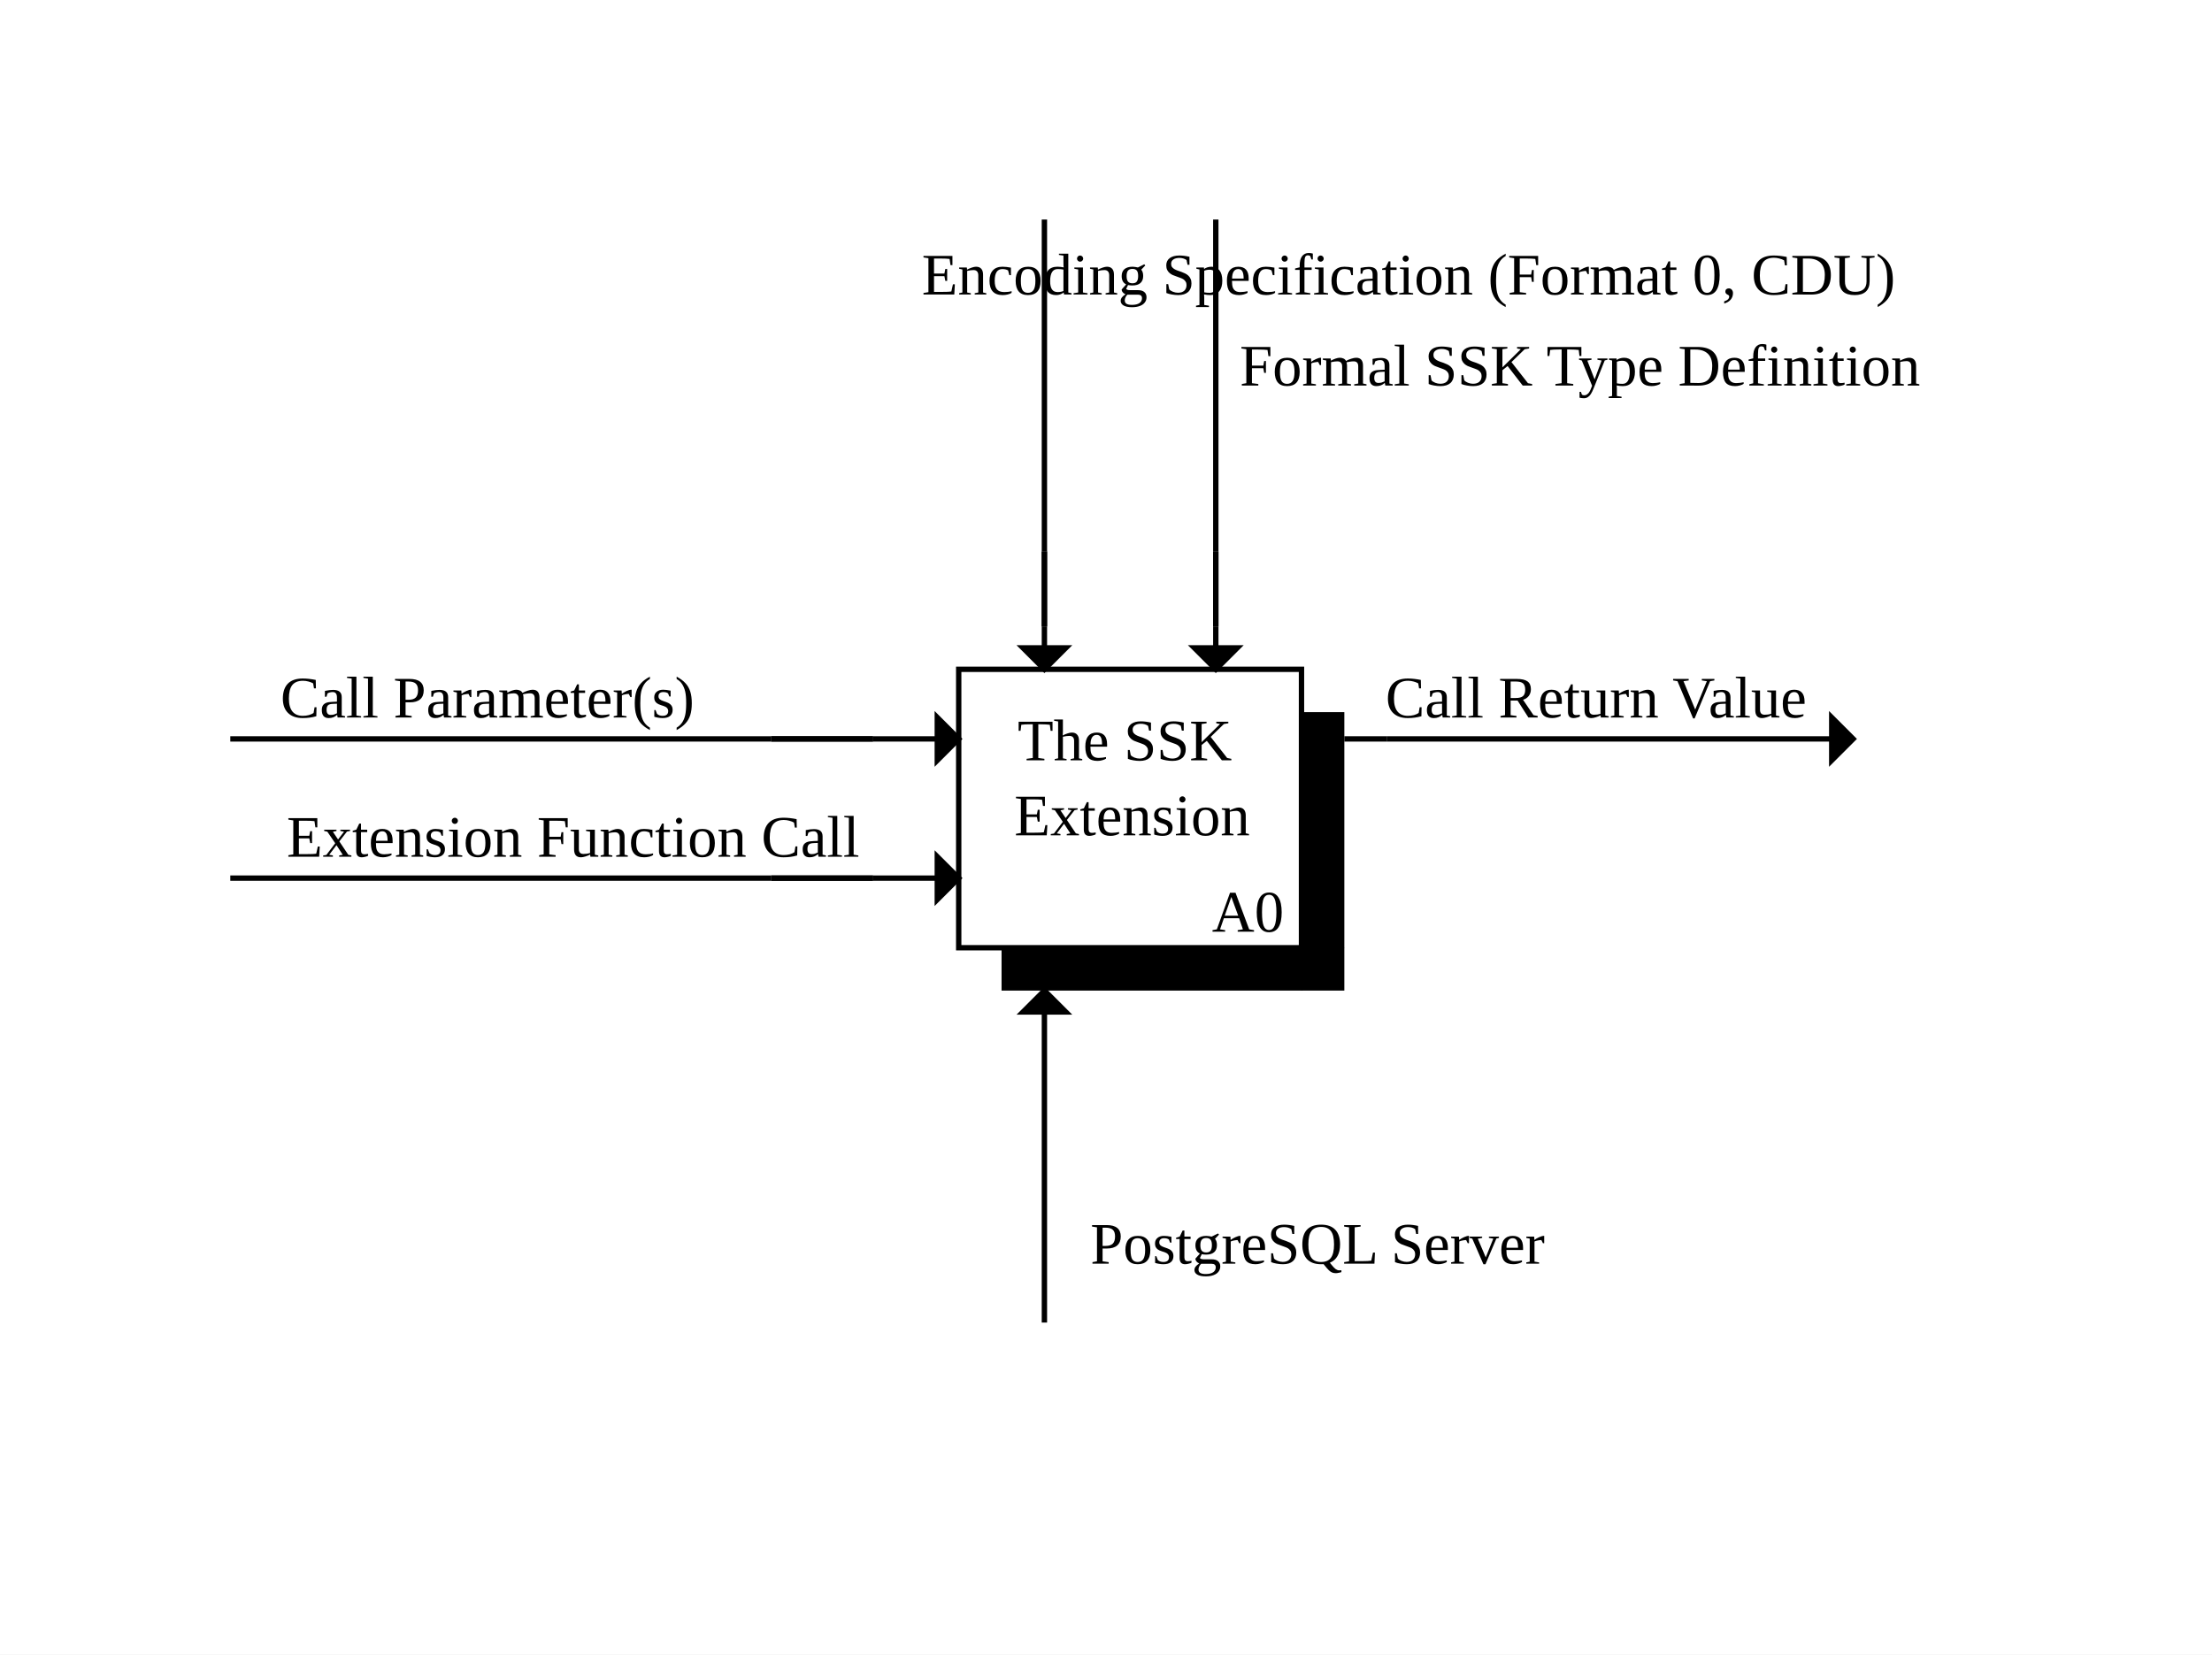
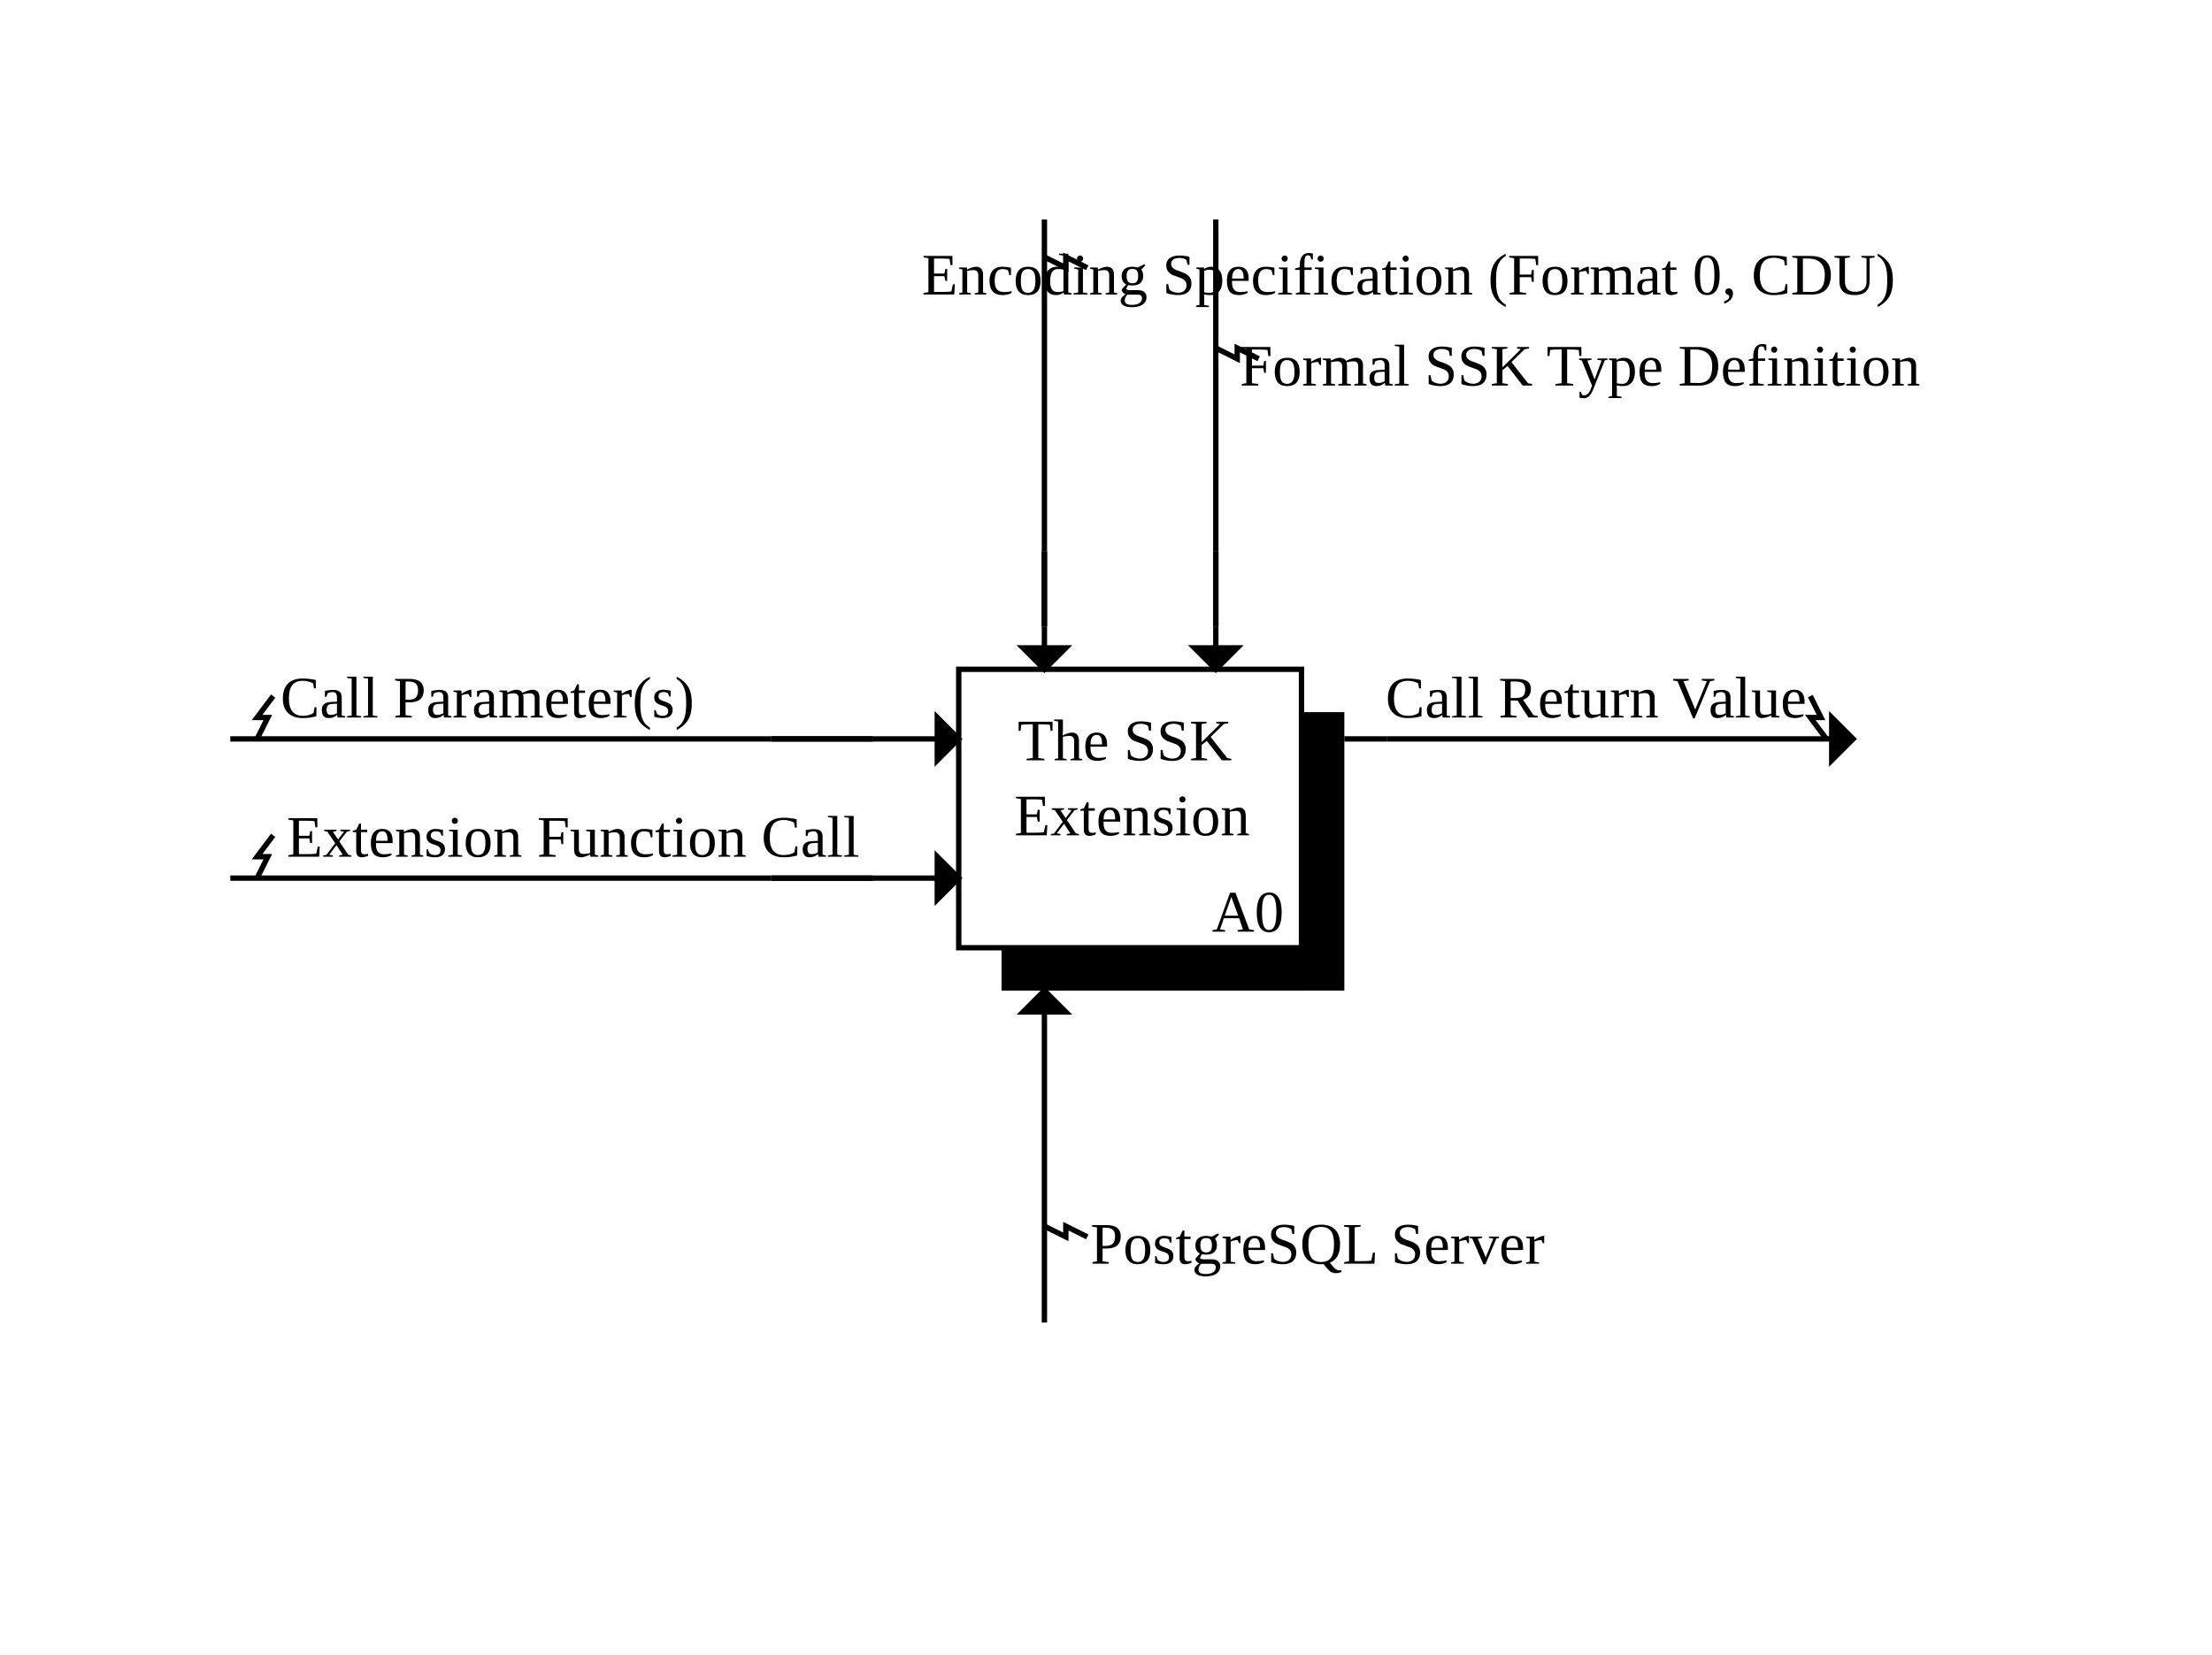
<svg xmlns="http://www.w3.org/2000/svg" xml:space="preserve" width="413" height="309" id="824">
  <rect x="0" y="0" width="413" height="309" fill="white" />
  <g id="1302">
-     <a href="dgm1305.svg">
+     <a href="A0_ The SSK Extension.svg">
      <rect x="179" y="125" width="64" height="52" fill="none" stroke="rgb(0, 0, 0)" stroke-width="1" stroke-dasharray="0,0" />
      <text x="210" y="142" text-anchor="middle" font-family="Times New Roman" font-size="11" fill="rgb(0, 0, 0)">The SSK</text>
      <text x="210" y="156" text-anchor="middle" font-family="Times New Roman" font-size="11" fill="rgb(0, 0, 0)"> Extension</text>
      <text x="233" y="174" text-anchor="middle" font-family="Times New Roman" font-size="11" fill="rgb(0, 0, 0)">A0</text>
      <polygon points="243, 133 251, 133 251, 185 243, 185 243, 133" />
      <polygon points="187, 177 251, 177 243, 185 187, 185 187, 177" />
    </a>
  </g>
  <g id="1054" stroke="rgb(0, 0, 0)" stroke-width="1" stroke-dasharray="0,0">
    <line x1="144" y1="164" x2="163" y2="164" />
    <line x1="43" y1="164" x2="144" y2="164" />
  </g>
-   <g id="1054" stroke="rgb(0, 0, 0)" stroke-width="1" stroke-dasharray="0,0">
+   <g id="1054.1" stroke="rgb(0, 0, 0)" stroke-width="1" stroke-dasharray="0,0">
    <line x1="144" y1="164" x2="163" y2="164" />
    <line x1="163" y1="164" x2="179" y2="164" />
    <polygon points="175, 160 175, 168 179, 164" />
  </g>
  <g id="1057" stroke="rgb(0, 0, 0)" stroke-width="1" stroke-dasharray="0,0">
    <line x1="259" y1="138" x2="259" y2="138" />
    <line x1="251" y1="138" x2="259" y2="138" />
  </g>
-   <g id="1057" stroke="rgb(0, 0, 0)" stroke-width="1" stroke-dasharray="0,0">
+   <g id="1057.1" stroke="rgb(0, 0, 0)" stroke-width="1" stroke-dasharray="0,0">
    <line x1="259" y1="138" x2="259" y2="138" />
    <line x1="259" y1="138" x2="346" y2="138" />
    <polygon points="342, 134 342, 142 346, 138" />
  </g>
  <g id="1060" stroke="rgb(0, 0, 0)" stroke-width="1" stroke-dasharray="0,0">
    <line x1="144" y1="138" x2="163" y2="138" />
    <line x1="43" y1="138" x2="144" y2="138" />
  </g>
-   <g id="1060" stroke="rgb(0, 0, 0)" stroke-width="1" stroke-dasharray="0,0">
+   <g id="1060.1" stroke="rgb(0, 0, 0)" stroke-width="1" stroke-dasharray="0,0">
    <line x1="144" y1="138" x2="163" y2="138" />
    <line x1="163" y1="138" x2="179" y2="138" />
    <polygon points="175, 134 175, 142 179, 138" />
  </g>
  <g id="1062" stroke="rgb(0, 0, 0)" stroke-width="1" stroke-dasharray="0,0">
    <line x1="227" y1="103" x2="227" y2="117" />
    <line x1="227" y1="41" x2="227" y2="103" />
  </g>
-   <g id="1062" stroke="rgb(0, 0, 0)" stroke-width="1" stroke-dasharray="0,0">
+   <g id="1062.1" stroke="rgb(0, 0, 0)" stroke-width="1" stroke-dasharray="0,0">
    <line x1="227" y1="103" x2="227" y2="117" />
    <line x1="227" y1="117" x2="227" y2="125" />
    <polygon points="223, 121 231, 121 227, 125" />
  </g>
  <g id="1072" stroke="rgb(0, 0, 0)" stroke-width="1" stroke-dasharray="0,0">
    <line x1="195" y1="185" x2="195" y2="185" />
    <line x1="195" y1="185" x2="195" y2="247" />
  </g>
-   <g id="1072" stroke="rgb(0, 0, 0)" stroke-width="1" stroke-dasharray="0,0">
+   <g id="1072.1" stroke="rgb(0, 0, 0)" stroke-width="1" stroke-dasharray="0,0">
    <line x1="195" y1="185" x2="195" y2="185" />
    <line x1="195" y1="185" x2="195" y2="185" />
    <polygon points="191, 189 199, 189 195, 185" />
  </g>
  <g id="1183" stroke="rgb(0, 0, 0)" stroke-width="1" stroke-dasharray="0,0">
    <line x1="195" y1="103" x2="195" y2="117" />
    <line x1="195" y1="41" x2="195" y2="103" />
  </g>
-   <g id="1183" stroke="rgb(0, 0, 0)" stroke-width="1" stroke-dasharray="0,0">
+   <g id="1183.1" stroke="rgb(0, 0, 0)" stroke-width="1" stroke-dasharray="0,0">
    <line x1="195" y1="103" x2="195" y2="117" />
    <line x1="195" y1="117" x2="195" y2="125" />
    <polygon points="191, 121 199, 121 195, 125" />
  </g>
  <text x="107" y="160" text-anchor="middle" font-family="Times New Roman" font-size="11" fill="rgb(0, 0, 0)">Extension Function Call</text>
-   <line x1="51" y1="156" x2="48" y2="160" />
-   <line x1="51" y1="156" x2="50" y2="160" />
-   <line x1="51" y1="156" x2="48" y2="164" />
+   <path d="M 51,156 L 48,160 L 50,160 L 48,164" fill="none" stroke="rgb(0, 0, 0)" stroke-width="1" stroke-dasharray="0,0" />
  <text x="91" y="134" text-anchor="middle" font-family="Times New Roman" font-size="11" fill="rgb(0, 0, 0)">Call Parameter(s)</text>
-   <line x1="51" y1="130" x2="48" y2="134" />
-   <line x1="51" y1="130" x2="50" y2="134" />
-   <line x1="51" y1="130" x2="48" y2="138" />
+   <path d="M 51,130 L 48,134 L 50,134 L 48,138" fill="none" stroke="rgb(0, 0, 0)" stroke-width="1" stroke-dasharray="0,0" />
  <text x="298" y="134" text-anchor="middle" font-family="Times New Roman" font-size="11" fill="rgb(0, 0, 0)">Call Return Value</text>
-   <line x1="338" y1="130" x2="340" y2="134" />
-   <line x1="338" y1="130" x2="338" y2="134" />
-   <line x1="338" y1="130" x2="341" y2="138" />
+   <path d="M 338,130 L 340,134 L 338,134 L 341,138" fill="none" stroke="rgb(0, 0, 0)" stroke-width="1" stroke-dasharray="0,0" />
  <text x="295" y="72" text-anchor="middle" font-family="Times New Roman" font-size="11" fill="rgb(0, 0, 0)">Formal SSK Type Definition</text>
-   <line x1="235" y1="67" x2="231" y2="65" />
-   <line x1="235" y1="67" x2="231" y2="67" />
-   <line x1="235" y1="67" x2="227" y2="65" />
+   <path d="M 235,67 L 231,65 L 231,67 L 227,65" fill="none" stroke="rgb(0, 0, 0)" stroke-width="1" stroke-dasharray="0,0" />
  <text x="246" y="236" text-anchor="middle" font-family="Times New Roman" font-size="11" fill="rgb(0, 0, 0)">PostgreSQL Server</text>
-   <line x1="203" y1="231" x2="199" y2="229" />
-   <line x1="203" y1="231" x2="199" y2="231" />
-   <line x1="203" y1="231" x2="195" y2="229" />
+   <path d="M 203,231 L 199,229 L 199,231 L 195,229" fill="none" stroke="rgb(0, 0, 0)" stroke-width="1" stroke-dasharray="0,0" />
  <text x="263" y="55" text-anchor="middle" font-family="Times New Roman" font-size="11" fill="rgb(0, 0, 0)">Encoding Specification (Format 0, CDU)</text>
-   <line x1="203" y1="50" x2="199" y2="48" />
-   <line x1="203" y1="50" x2="199" y2="50" />
-   <line x1="203" y1="50" x2="195" y2="48" />
+   <path d="M 203,50 L 199,48 L 199,50 L 195,48" fill="none" stroke="rgb(0, 0, 0)" stroke-width="1" stroke-dasharray="0,0" />
</svg>
